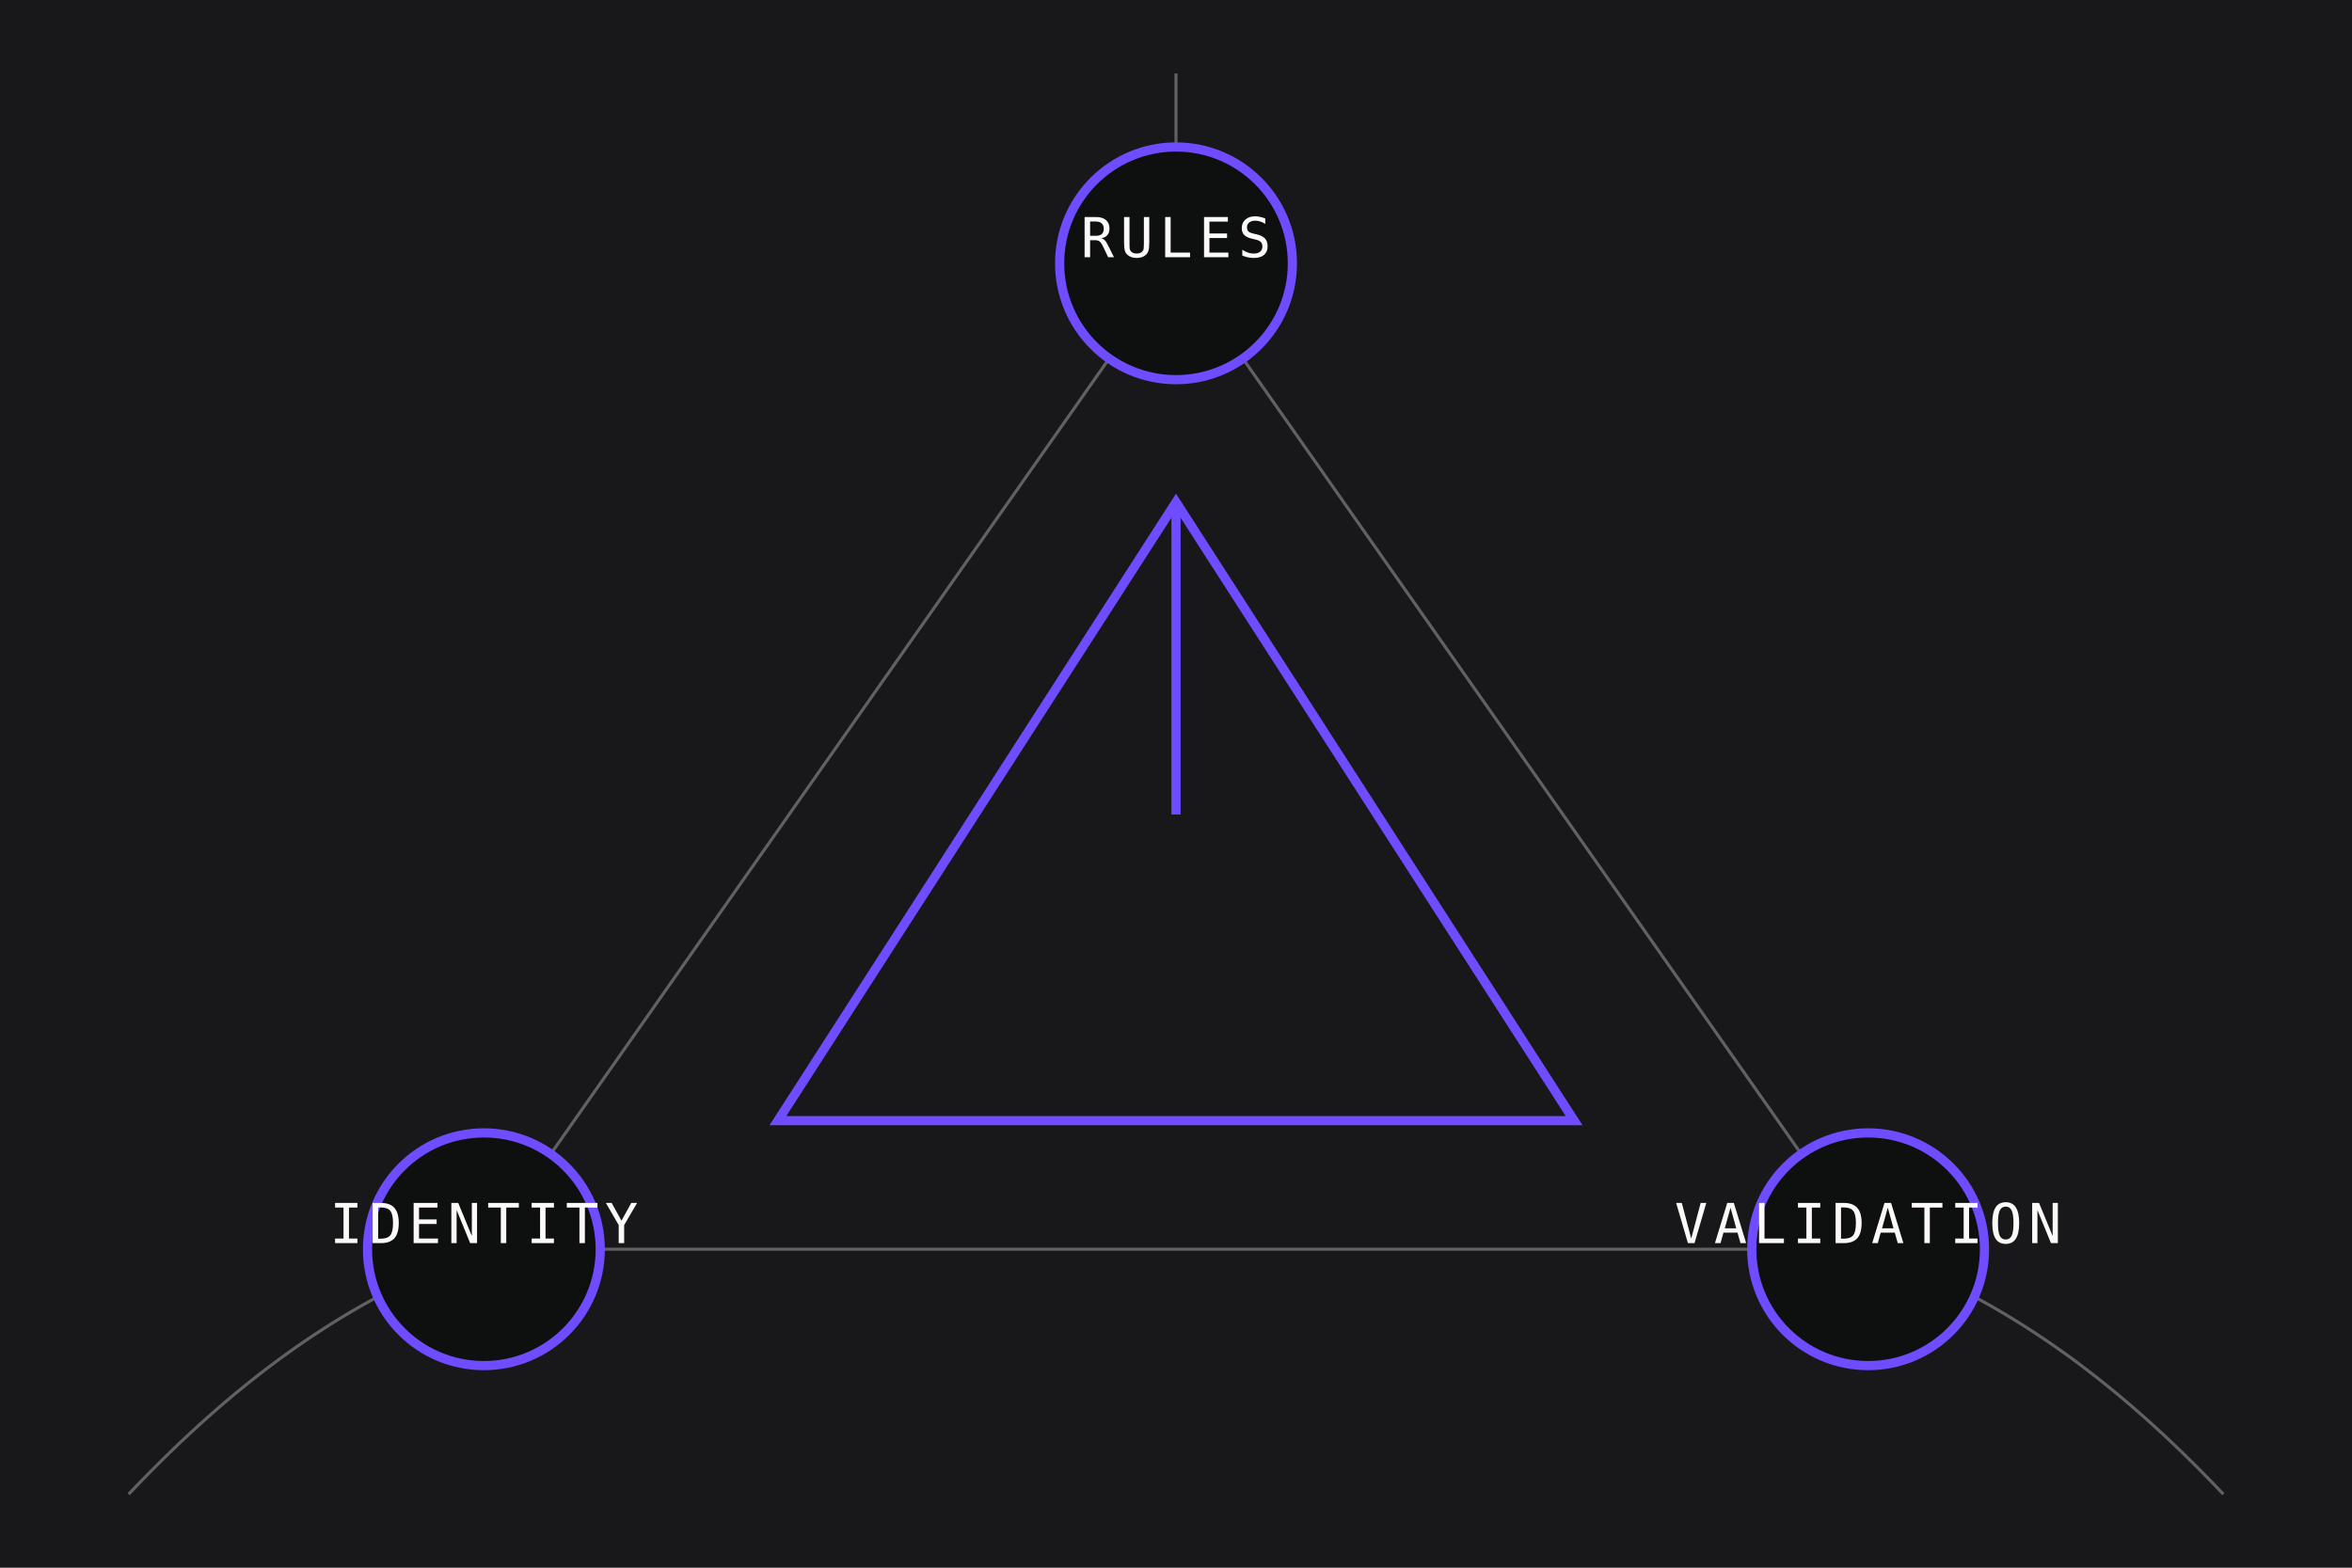
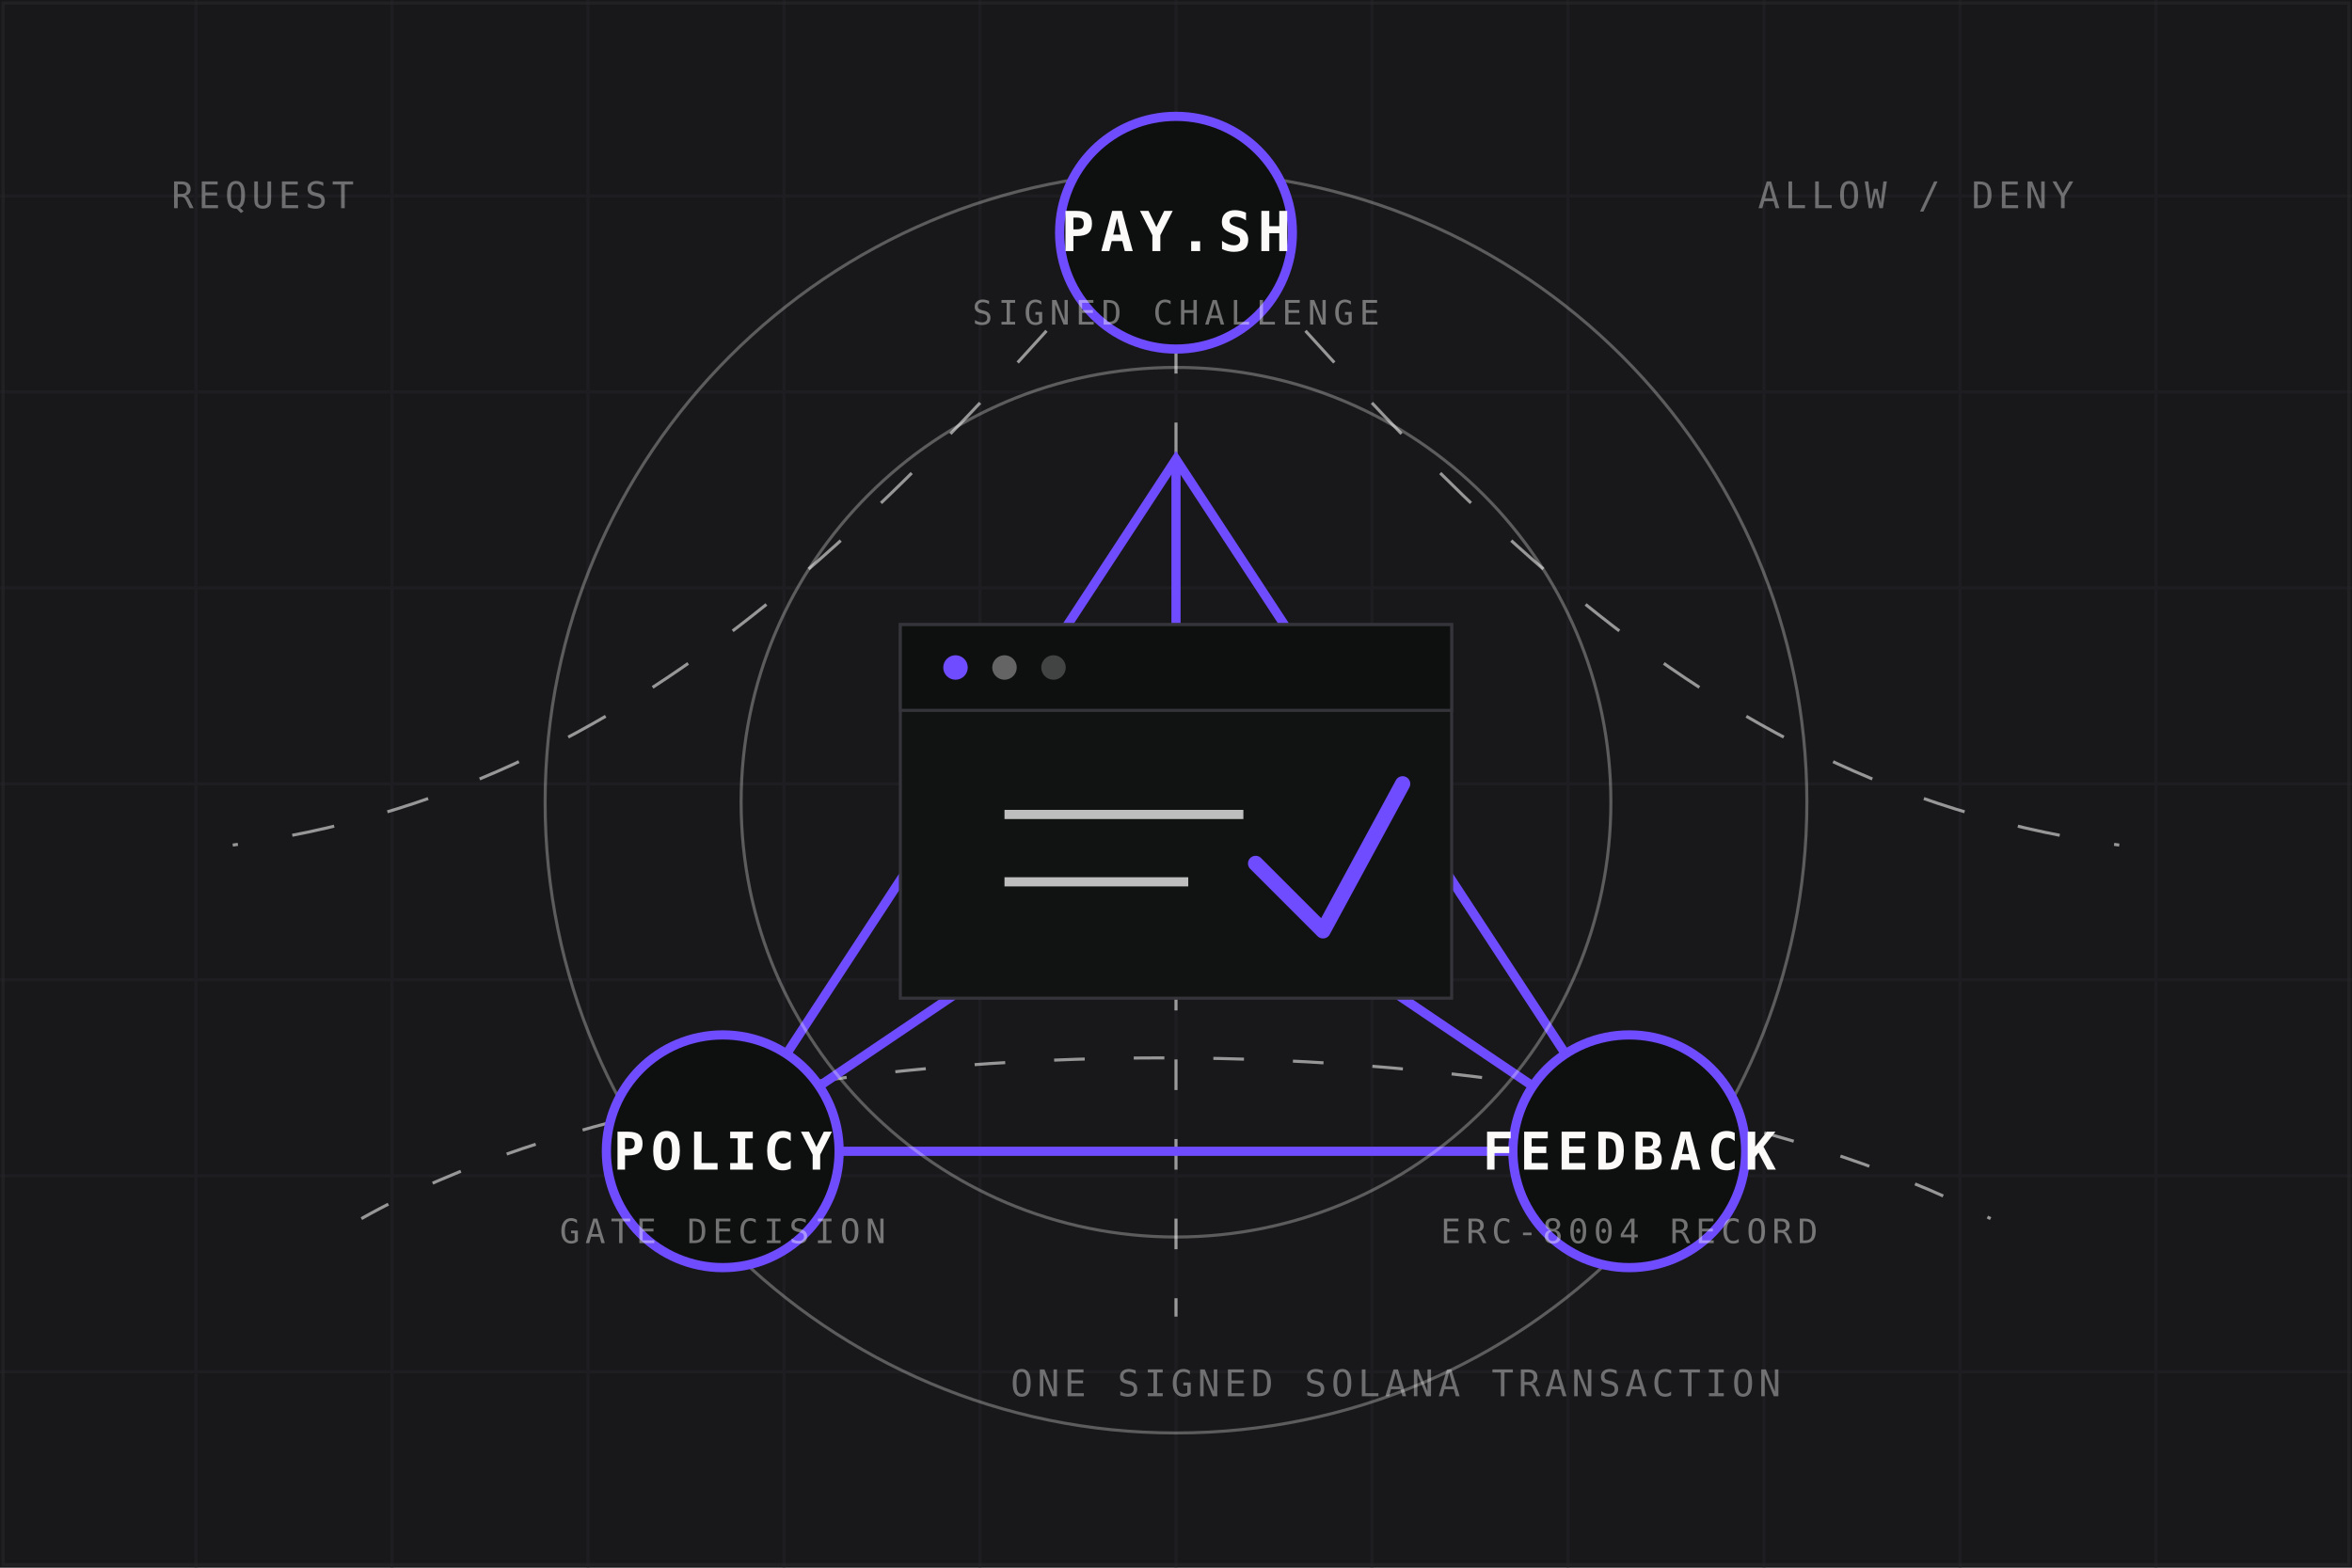
<svg xmlns="http://www.w3.org/2000/svg" width="768" height="512" viewBox="0 0 768 512" fill="none">
+   <style>
+     .dash { stroke-dasharray: 14 18; animation: dash 9s linear infinite; }
+     .dash-alt { stroke-dasharray: 10 16; animation: dash 11s linear infinite reverse; }
+     .pulse { animation: pulse 2.8s ease-in-out infinite; transform-origin: center; }
+     @keyframes dash { to { stroke-dashoffset: -96; } }
+     @keyframes pulse {
+       0%, 100% { opacity: 0.62; transform: scale(1); }
+       50% { opacity: 1; transform: scale(1.04); }
+     }
+     @media (prefers-reduced-motion: reduce) {
+       .dash, .dash-alt, .pulse { animation: none; }
+     }
+   </style>
  <rect width="768" height="512" fill="#18181b" />
-   <g opacity="0.32" stroke="#ffffff">
-     <path d="M384 86L158 408H610L384 86Z" />
-     <path d="M384 164L254 366H514L384 164Z" />
-     <path d="M384 86V24" />
-     <path d="M158 408C114 424 78 450 42 488" />
-     <path d="M610 408C654 424 690 450 726 488" />
+   <rect x="1" y="1" width="766" height="510" stroke="#27272a" opacity="0.65" />
+   <g opacity="0.42">
+     <path d="M0 64H768M0 128H768M0 192H768M0 256H768M0 320H768M0 384H768M0 448H768" stroke="#27272a" />
+     <path d="M64 0V512M128 0V512M192 0V512M256 0V512M320 0V512M384 0V512M448 0V512M512 0V512M576 0V512M640 0V512M704 0V512" stroke="#27272a" />
+   </g>
+   <g opacity="0.56" stroke="#fbfaf9">
+     <path class="dash" d="M384 60C292 166 210 258 76 276" />
+     <path class="dash" d="M384 60C476 166 558 258 692 276" />
+     <path class="dash-alt" d="M118 398C242 328 514 328 650 398" />
+     <path class="dash-alt" d="M384 60V430" />
  </g>
  <g stroke="#6f4cff" stroke-width="3">
-     <path d="M384 164L254 366H514L384 164Z" />
-     <path d="M384 164V266" />
+     <path d="M384 150L236 376H532L384 150Z" />
+     <path d="M384 150V276" />
+     <path d="M236 376L384 276L532 376" />
+   </g>
+   <g opacity="0.3" stroke="#fbfaf9">
+     <circle cx="384" cy="262" r="142" />
+     <circle cx="384" cy="262" r="206" />
  </g>
  <g fill="#0e100f" stroke="#6f4cff" stroke-width="3">
-     <circle cx="384" cy="86" r="38" />
-     <circle cx="158" cy="408" r="38" />
-     <circle cx="610" cy="408" r="38" />
+     <circle class="pulse" cx="384" cy="76" r="38" />
+     <circle class="pulse" cx="236" cy="376" r="38" />
+     <circle class="pulse" cx="532" cy="376" r="38" />
  </g>
-   <g fill="#fbfaf9" font-family="monospace" font-size="18" letter-spacing="2">
-     <text x="384" y="84" text-anchor="middle">RULES</text>
-     <text x="158" y="406" text-anchor="middle">IDENTITY</text>
-     <text x="610" y="406" text-anchor="middle">VALIDATION</text>
+   <g fill="#fbfaf9" font-family="monospace" text-anchor="middle" text-transform="uppercase">
+     <text x="384" y="82" font-size="18" font-weight="700" letter-spacing="2">PAY.SH</text>
+     <text x="384" y="106" font-size="11" opacity="0.42" letter-spacing="1.8">SIGNED CHALLENGE</text>
+     <text x="236" y="382" font-size="17" font-weight="700" letter-spacing="2">POLICY</text>
+     <text x="236" y="406" font-size="11" opacity="0.42" letter-spacing="1.7">GATE DECISION</text>
+     <text x="532" y="382" font-size="17" font-weight="700" letter-spacing="2">FEEDBACK</text>
+     <text x="532" y="406" font-size="11" opacity="0.42" letter-spacing="1.7">ERC-8004 RECORD</text>
+   </g>
+   <g transform="translate(294 204)">
+     <rect width="180" height="122" fill="#111312" stroke="#34343a" />
+     <rect width="180" height="28" fill="#0e100f" stroke="#34343a" />
+     <circle cx="18" cy="14" r="4" fill="#6f4cff" />
+     <circle cx="34" cy="14" r="4" fill="#fbfaf9" opacity="0.36" />
+     <circle cx="50" cy="14" r="4" fill="#fbfaf9" opacity="0.22" />
+     <path d="M34 62H112M34 84H94" stroke="#fbfaf9" stroke-width="3" opacity="0.74" />
+     <path d="M116 78L138 100L164 52" stroke="#6f4cff" stroke-width="5" stroke-linecap="round" stroke-linejoin="round" />
+   </g>
+   <g font-family="monospace" font-size="12" letter-spacing="1.5" fill="#fbfaf9" opacity="0.38">
+     <text x="56" y="68">REQUEST</text>
+     <text x="574" y="68">ALLOW / DENY</text>
+     <text x="330" y="456">ONE SIGNED SOLANA TRANSACTION</text>
  </g>
</svg>
